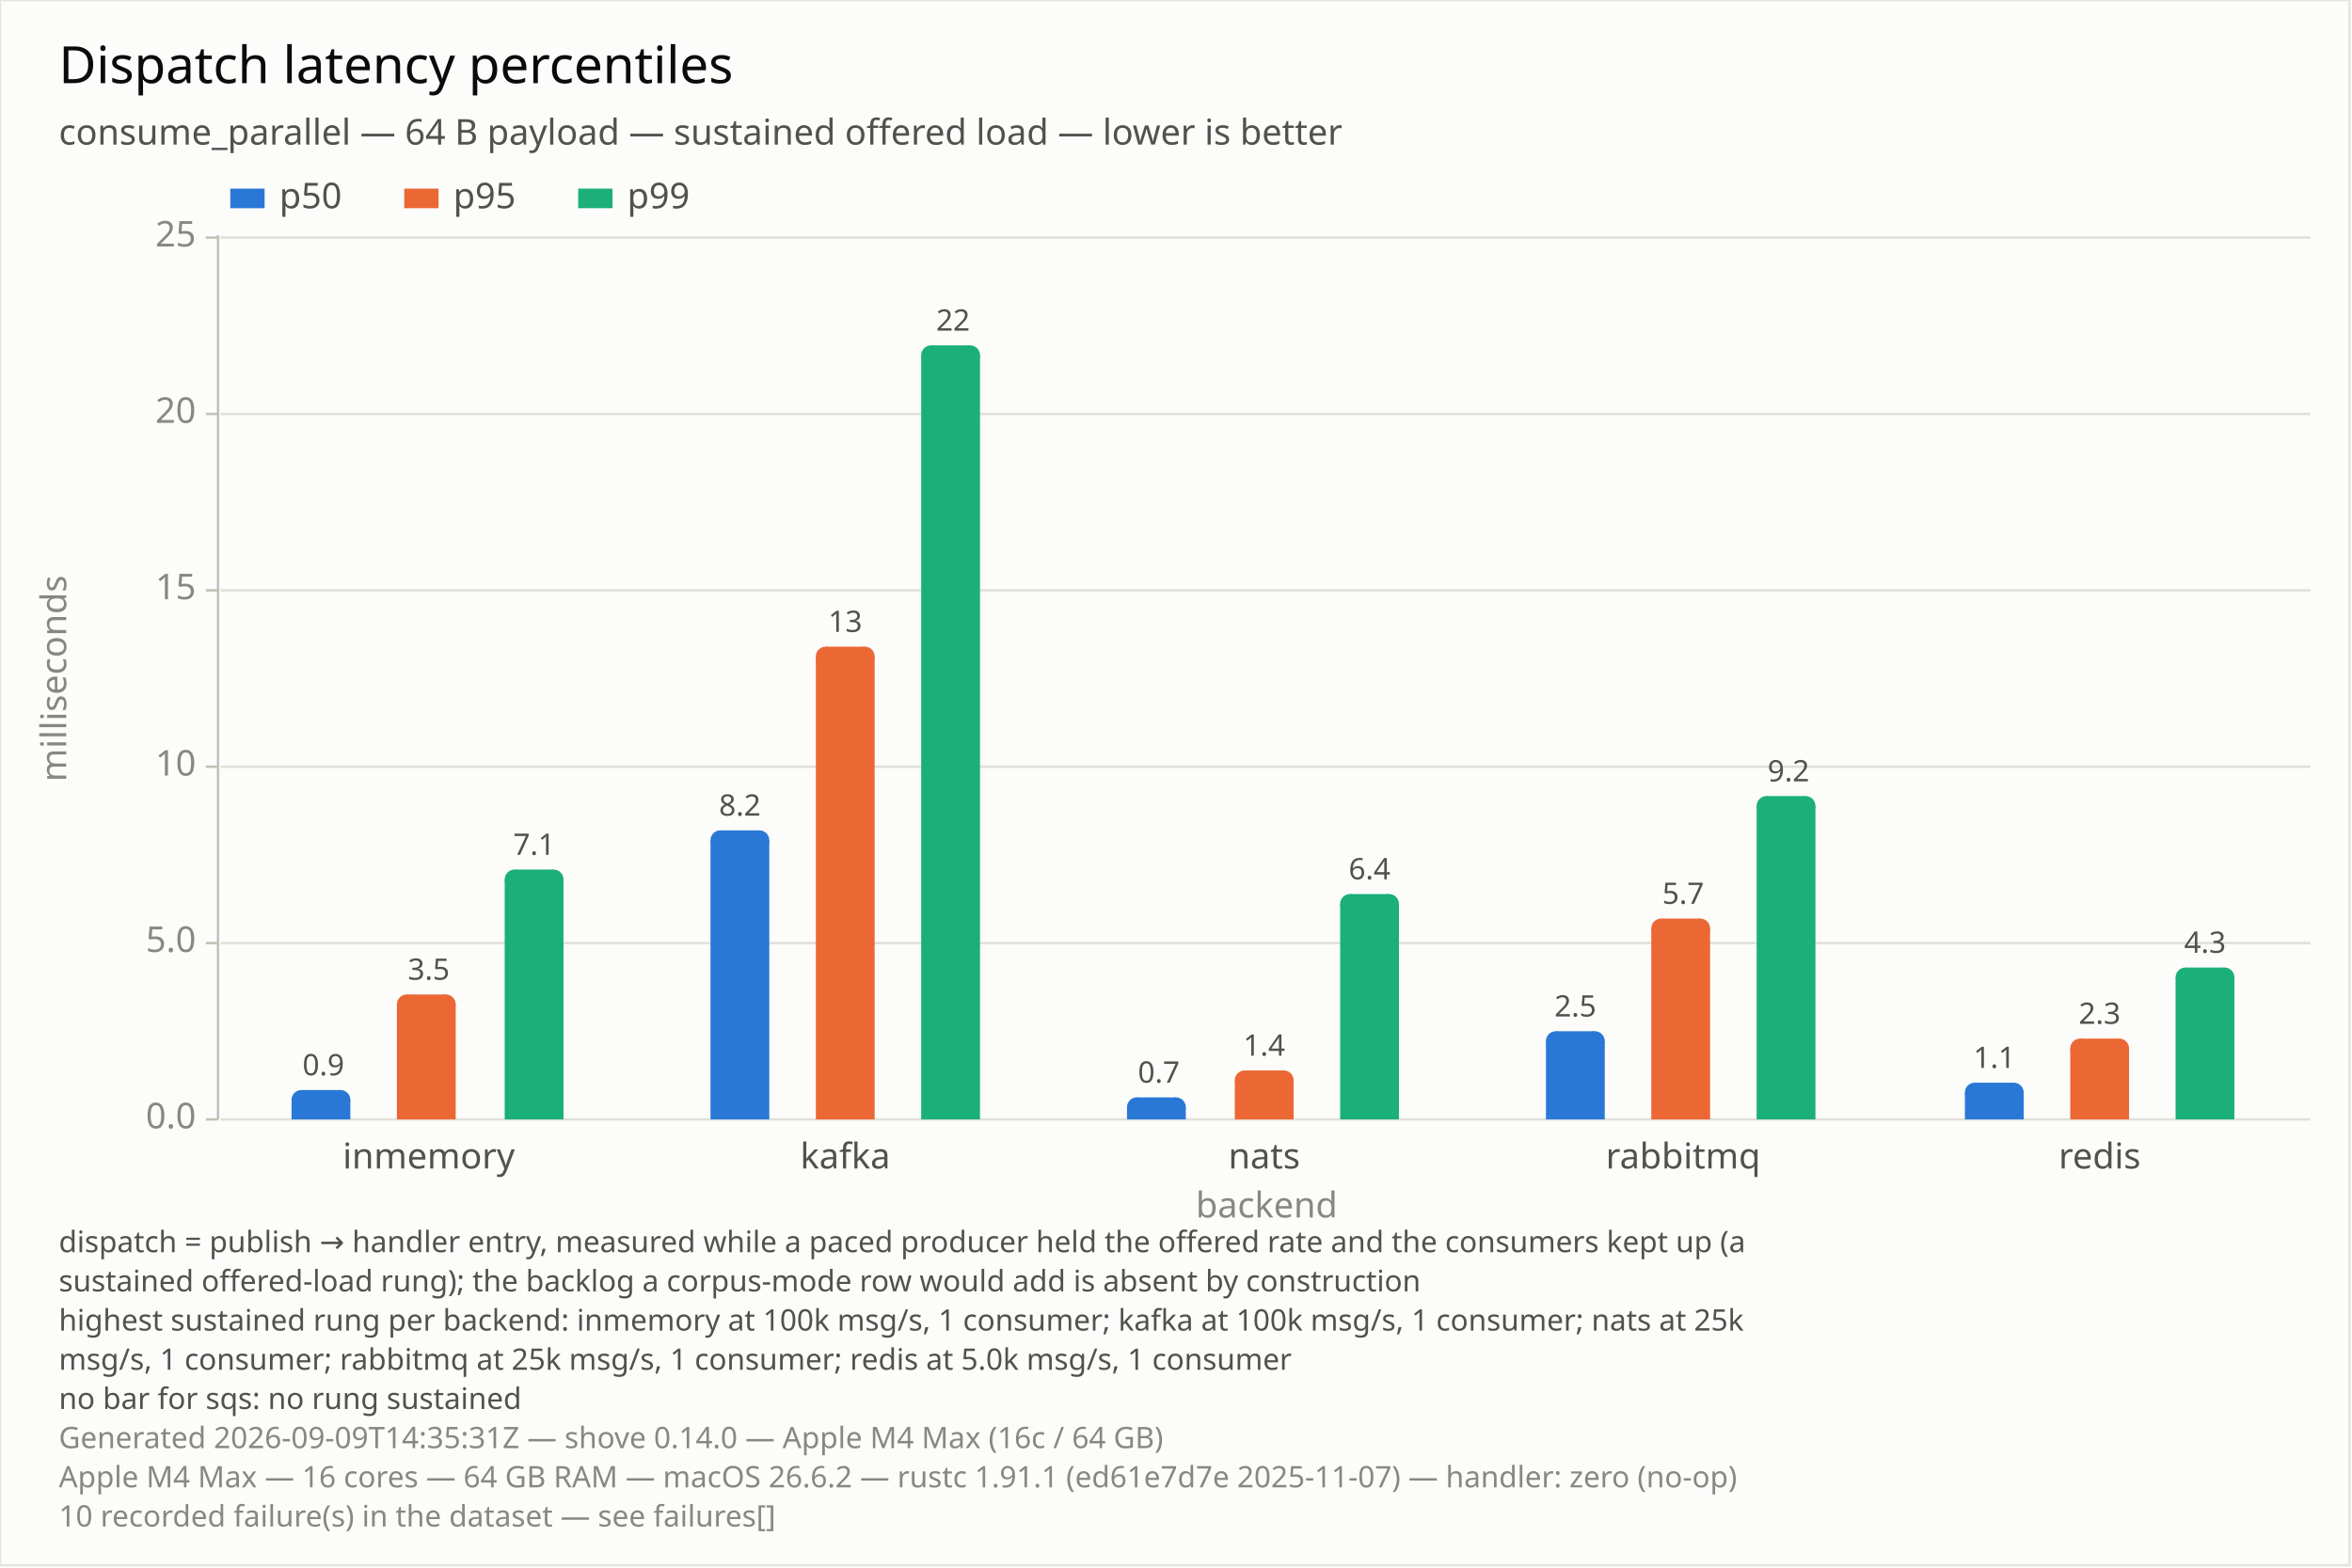
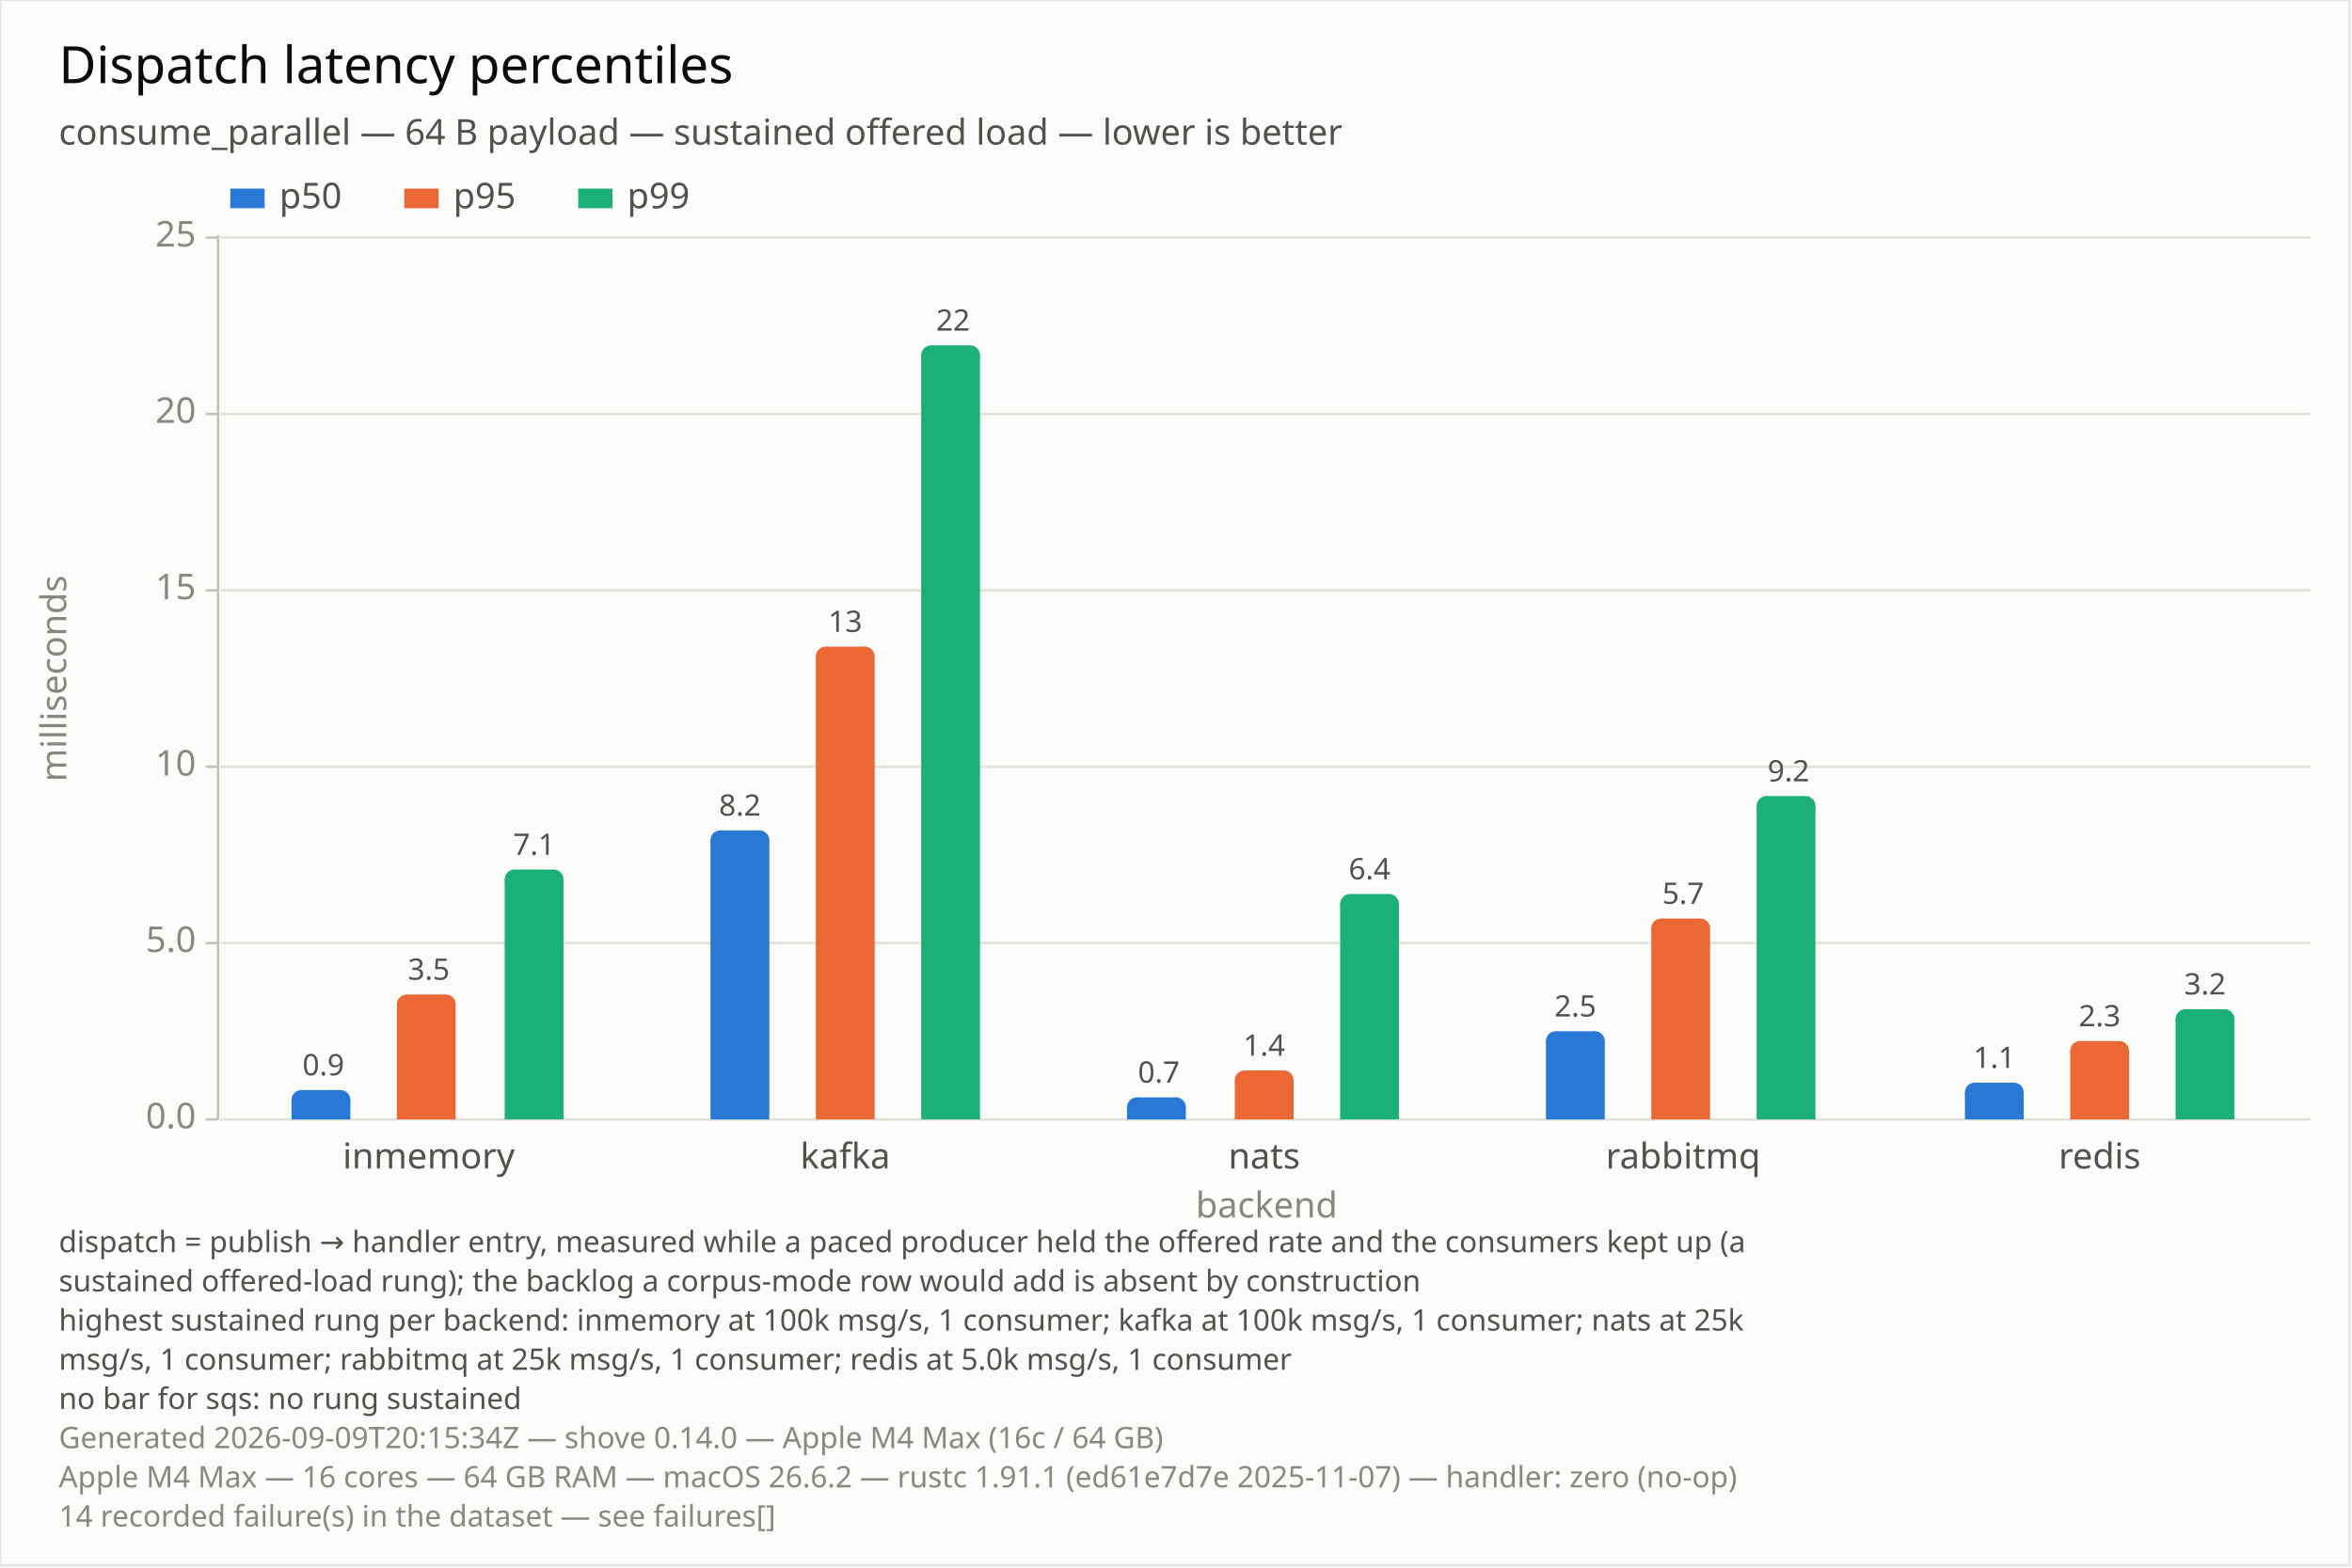
<svg xmlns="http://www.w3.org/2000/svg" width="960" height="640" viewBox="0 0 960 640">
  <rect x="0" y="0" width="960" height="640" opacity="1" fill="#FCFCFB" stroke="none" />
  <rect x="0" y="0" width="959" height="639" opacity="0.1" fill="none" stroke="#0B0B0B" />
  <text x="24" y="18" dy="0.76em" text-anchor="start" font-family="sans-serif" font-size="20.968" opacity="1" fill="#0B0B0B">
Dispatch latency percentiles
</text>
  <text x="24" y="48" dy="0.76em" text-anchor="start" font-family="sans-serif" font-size="14.516" opacity="1" fill="#52514E">
consume_parallel — 64 B payload — sustained offered load — lower is better
</text>
  <text x="24" y="502" dy="0.76em" text-anchor="start" font-family="sans-serif" font-size="12.097" opacity="1" fill="#52514E">
dispatch = publish → handler entry, measured while a paced producer held the offered rate and the consumers kept up (a
</text>
  <text x="24" y="518" dy="0.76em" text-anchor="start" font-family="sans-serif" font-size="12.097" opacity="1" fill="#52514E">
sustained offered-load rung); the backlog a corpus-mode row would add is absent by construction
</text>
  <text x="24" y="534" dy="0.76em" text-anchor="start" font-family="sans-serif" font-size="12.097" opacity="1" fill="#52514E">
highest sustained rung per backend: inmemory at 100k msg/s, 1 consumer; kafka at 100k msg/s, 1 consumer; nats at 25k
</text>
  <text x="24" y="550" dy="0.76em" text-anchor="start" font-family="sans-serif" font-size="12.097" opacity="1" fill="#52514E">
msg/s, 1 consumer; rabbitmq at 25k msg/s, 1 consumer; redis at 5.0k msg/s, 1 consumer
</text>
  <text x="24" y="566" dy="0.76em" text-anchor="start" font-family="sans-serif" font-size="12.097" opacity="1" fill="#52514E">
no bar for sqs: no rung sustained
</text>
  <text x="24" y="582" dy="0.76em" text-anchor="start" font-family="sans-serif" font-size="12.097" opacity="1" fill="#898781">
- Generated 2026-09-09T14:35:31Z — shove 0.14.0 — Apple M4 Max (16c / 64 GB)
+ Generated 2026-09-09T20:15:34Z — shove 0.14.0 — Apple M4 Max (16c / 64 GB)
</text>
  <text x="24" y="598" dy="0.76em" text-anchor="start" font-family="sans-serif" font-size="12.097" opacity="1" fill="#898781">
Apple M4 Max — 16 cores — 64 GB RAM — macOS 26.6.2 — rustc 1.91.1 (ed61e7d7e 2025-11-07) — handler: zero (no-op)
</text>
  <text x="24" y="614" dy="0.76em" text-anchor="start" font-family="sans-serif" font-size="12.097" opacity="1" fill="#898781">
- 10 recorded failure(s) in the dataset — see failures[]
+ 14 recorded failure(s) in the dataset — see failures[]
</text>
  <text x="16" y="277" dy="0.76em" text-anchor="middle" font-family="sans-serif" font-size="14.516" opacity="1" fill="#898781" transform="rotate(270, 16, 277)">
milliseconds
</text>
  <line opacity="1" stroke="#E1E0D9" stroke-width="1" x1="90" y1="457" x2="943" y2="457" />
  <line opacity="1" stroke="#E1E0D9" stroke-width="1" x1="90" y1="385" x2="943" y2="385" />
  <line opacity="1" stroke="#E1E0D9" stroke-width="1" x1="90" y1="313" x2="943" y2="313" />
  <line opacity="1" stroke="#E1E0D9" stroke-width="1" x1="90" y1="241" x2="943" y2="241" />
  <line opacity="1" stroke="#E1E0D9" stroke-width="1" x1="90" y1="169" x2="943" y2="169" />
  <line opacity="1" stroke="#E1E0D9" stroke-width="1" x1="90" y1="97" x2="943" y2="97" />
  <polyline fill="none" opacity="1" stroke="#C3C2B7" stroke-width="1" points="89,96 89,457 " />
  <text x="80" y="457" dy="0.5ex" text-anchor="end" font-family="sans-serif" font-size="14.516" opacity="1" fill="#898781">
0.0
</text>
  <polyline fill="none" opacity="1" stroke="#C3C2B7" stroke-width="1" points="84,457 89,457 " />
  <text x="80" y="385" dy="0.5ex" text-anchor="end" font-family="sans-serif" font-size="14.516" opacity="1" fill="#898781">
5.0
</text>
  <polyline fill="none" opacity="1" stroke="#C3C2B7" stroke-width="1" points="84,385 89,385 " />
  <text x="80" y="313" dy="0.5ex" text-anchor="end" font-family="sans-serif" font-size="14.516" opacity="1" fill="#898781">
10
</text>
  <polyline fill="none" opacity="1" stroke="#C3C2B7" stroke-width="1" points="84,313 89,313 " />
  <text x="80" y="241" dy="0.5ex" text-anchor="end" font-family="sans-serif" font-size="14.516" opacity="1" fill="#898781">
15
</text>
  <polyline fill="none" opacity="1" stroke="#C3C2B7" stroke-width="1" points="84,241 89,241 " />
  <text x="80" y="169" dy="0.5ex" text-anchor="end" font-family="sans-serif" font-size="14.516" opacity="1" fill="#898781">
20
</text>
  <polyline fill="none" opacity="1" stroke="#C3C2B7" stroke-width="1" points="84,169 89,169 " />
  <text x="80" y="97" dy="0.5ex" text-anchor="end" font-family="sans-serif" font-size="14.516" opacity="1" fill="#898781">
25
</text>
  <polyline fill="none" opacity="1" stroke="#C3C2B7" stroke-width="1" points="84,97 89,97 " />
  <rect x="119" y="449" width="24" height="8" opacity="1" fill="#2A78D6" stroke="none" />
  <rect x="123" y="445" width="16" height="5" opacity="1" fill="#2A78D6" stroke="none" />
  <circle cx="123" cy="449" r="4" opacity="1" fill="#2A78D6" stroke="none" stroke-width="0" />
  <circle cx="139" cy="449" r="4" opacity="1" fill="#2A78D6" stroke="none" stroke-width="0" />
  <text x="132" y="442" dy="-0.5ex" text-anchor="middle" font-family="sans-serif" font-size="12.097" opacity="1" fill="#52514E">
0.9
</text>
  <rect x="162" y="410" width="24" height="47" opacity="1" fill="#EB6834" stroke="none" />
  <rect x="166" y="406" width="16" height="5" opacity="1" fill="#EB6834" stroke="none" />
  <circle cx="166" cy="410" r="4" opacity="1" fill="#EB6834" stroke="none" stroke-width="0" />
  <circle cx="182" cy="410" r="4" opacity="1" fill="#EB6834" stroke="none" stroke-width="0" />
  <text x="175" y="403" dy="-0.5ex" text-anchor="middle" font-family="sans-serif" font-size="12.097" opacity="1" fill="#52514E">
3.5
</text>
  <rect x="206" y="359" width="24" height="98" opacity="1" fill="#1BAF7A" stroke="none" />
  <rect x="210" y="355" width="16" height="5" opacity="1" fill="#1BAF7A" stroke="none" />
  <circle cx="210" cy="359" r="4" opacity="1" fill="#1BAF7A" stroke="none" stroke-width="0" />
  <circle cx="226" cy="359" r="4" opacity="1" fill="#1BAF7A" stroke="none" stroke-width="0" />
  <text x="218" y="352" dy="-0.5ex" text-anchor="middle" font-family="sans-serif" font-size="12.097" opacity="1" fill="#52514E">
7.1
</text>
  <rect x="290" y="343" width="24" height="114" opacity="1" fill="#2A78D6" stroke="none" />
  <rect x="294" y="339" width="16" height="5" opacity="1" fill="#2A78D6" stroke="none" />
  <circle cx="294" cy="343" r="4" opacity="1" fill="#2A78D6" stroke="none" stroke-width="0" />
  <circle cx="310" cy="343" r="4" opacity="1" fill="#2A78D6" stroke="none" stroke-width="0" />
  <text x="302" y="336" dy="-0.5ex" text-anchor="middle" font-family="sans-serif" font-size="12.097" opacity="1" fill="#52514E">
8.2
</text>
  <rect x="333" y="268" width="24" height="189" opacity="1" fill="#EB6834" stroke="none" />
  <rect x="337" y="264" width="16" height="5" opacity="1" fill="#EB6834" stroke="none" />
  <circle cx="337" cy="268" r="4" opacity="1" fill="#EB6834" stroke="none" stroke-width="0" />
  <circle cx="353" cy="268" r="4" opacity="1" fill="#EB6834" stroke="none" stroke-width="0" />
  <text x="345" y="261" dy="-0.5ex" text-anchor="middle" font-family="sans-serif" font-size="12.097" opacity="1" fill="#52514E">
13
</text>
  <rect x="376" y="145" width="24" height="312" opacity="1" fill="#1BAF7A" stroke="none" />
  <rect x="380" y="141" width="16" height="5" opacity="1" fill="#1BAF7A" stroke="none" />
  <circle cx="380" cy="145" r="4" opacity="1" fill="#1BAF7A" stroke="none" stroke-width="0" />
  <circle cx="396" cy="145" r="4" opacity="1" fill="#1BAF7A" stroke="none" stroke-width="0" />
  <text x="389" y="138" dy="-0.5ex" text-anchor="middle" font-family="sans-serif" font-size="12.097" opacity="1" fill="#52514E">
22
</text>
  <rect x="460" y="452" width="24" height="5" opacity="1" fill="#2A78D6" stroke="none" />
  <rect x="464" y="448" width="16" height="5" opacity="1" fill="#2A78D6" stroke="none" />
  <circle cx="464" cy="452" r="4" opacity="1" fill="#2A78D6" stroke="none" stroke-width="0" />
  <circle cx="480" cy="452" r="4" opacity="1" fill="#2A78D6" stroke="none" stroke-width="0" />
  <text x="473" y="445" dy="-0.5ex" text-anchor="middle" font-family="sans-serif" font-size="12.097" opacity="1" fill="#52514E">
0.7
</text>
  <rect x="504" y="441" width="24" height="16" opacity="1" fill="#EB6834" stroke="none" />
  <rect x="508" y="437" width="16" height="5" opacity="1" fill="#EB6834" stroke="none" />
  <circle cx="508" cy="441" r="4" opacity="1" fill="#EB6834" stroke="none" stroke-width="0" />
  <circle cx="524" cy="441" r="4" opacity="1" fill="#EB6834" stroke="none" stroke-width="0" />
  <text x="516" y="434" dy="-0.5ex" text-anchor="middle" font-family="sans-serif" font-size="12.097" opacity="1" fill="#52514E">
1.4
</text>
  <rect x="547" y="369" width="24" height="88" opacity="1" fill="#1BAF7A" stroke="none" />
  <rect x="551" y="365" width="16" height="5" opacity="1" fill="#1BAF7A" stroke="none" />
  <circle cx="551" cy="369" r="4" opacity="1" fill="#1BAF7A" stroke="none" stroke-width="0" />
  <circle cx="567" cy="369" r="4" opacity="1" fill="#1BAF7A" stroke="none" stroke-width="0" />
  <text x="559" y="362" dy="-0.5ex" text-anchor="middle" font-family="sans-serif" font-size="12.097" opacity="1" fill="#52514E">
6.4
</text>
  <rect x="631" y="425" width="24" height="32" opacity="1" fill="#2A78D6" stroke="none" />
  <rect x="635" y="421" width="16" height="5" opacity="1" fill="#2A78D6" stroke="none" />
  <circle cx="635" cy="425" r="4" opacity="1" fill="#2A78D6" stroke="none" stroke-width="0" />
  <circle cx="651" cy="425" r="4" opacity="1" fill="#2A78D6" stroke="none" stroke-width="0" />
  <text x="643" y="418" dy="-0.5ex" text-anchor="middle" font-family="sans-serif" font-size="12.097" opacity="1" fill="#52514E">
2.5
</text>
  <rect x="674" y="379" width="24" height="78" opacity="1" fill="#EB6834" stroke="none" />
  <rect x="678" y="375" width="16" height="5" opacity="1" fill="#EB6834" stroke="none" />
  <circle cx="678" cy="379" r="4" opacity="1" fill="#EB6834" stroke="none" stroke-width="0" />
  <circle cx="694" cy="379" r="4" opacity="1" fill="#EB6834" stroke="none" stroke-width="0" />
  <text x="687" y="372" dy="-0.5ex" text-anchor="middle" font-family="sans-serif" font-size="12.097" opacity="1" fill="#52514E">
5.7
</text>
  <rect x="717" y="329" width="24" height="128" opacity="1" fill="#1BAF7A" stroke="none" />
  <rect x="721" y="325" width="16" height="5" opacity="1" fill="#1BAF7A" stroke="none" />
  <circle cx="721" cy="329" r="4" opacity="1" fill="#1BAF7A" stroke="none" stroke-width="0" />
  <circle cx="737" cy="329" r="4" opacity="1" fill="#1BAF7A" stroke="none" stroke-width="0" />
  <text x="730" y="322" dy="-0.5ex" text-anchor="middle" font-family="sans-serif" font-size="12.097" opacity="1" fill="#52514E">
9.2
</text>
  <rect x="802" y="446" width="24" height="11" opacity="1" fill="#2A78D6" stroke="none" />
  <rect x="806" y="442" width="16" height="5" opacity="1" fill="#2A78D6" stroke="none" />
  <circle cx="806" cy="446" r="4" opacity="1" fill="#2A78D6" stroke="none" stroke-width="0" />
  <circle cx="822" cy="446" r="4" opacity="1" fill="#2A78D6" stroke="none" stroke-width="0" />
  <text x="814" y="439" dy="-0.5ex" text-anchor="middle" font-family="sans-serif" font-size="12.097" opacity="1" fill="#52514E">
1.1
</text>
-   <rect x="845" y="428" width="24" height="29" opacity="1" fill="#EB6834" stroke="none" />
-   <rect x="849" y="424" width="16" height="5" opacity="1" fill="#EB6834" stroke="none" />
-   <circle cx="849" cy="428" r="4" opacity="1" fill="#EB6834" stroke="none" stroke-width="0" />
-   <circle cx="865" cy="428" r="4" opacity="1" fill="#EB6834" stroke="none" stroke-width="0" />
-   <text x="857" y="421" dy="-0.5ex" text-anchor="middle" font-family="sans-serif" font-size="12.097" opacity="1" fill="#52514E">
+   <rect x="845" y="429" width="24" height="28" opacity="1" fill="#EB6834" stroke="none" />
+   <rect x="849" y="425" width="16" height="5" opacity="1" fill="#EB6834" stroke="none" />
+   <circle cx="849" cy="429" r="4" opacity="1" fill="#EB6834" stroke="none" stroke-width="0" />
+   <circle cx="865" cy="429" r="4" opacity="1" fill="#EB6834" stroke="none" stroke-width="0" />
+   <text x="857" y="422" dy="-0.5ex" text-anchor="middle" font-family="sans-serif" font-size="12.097" opacity="1" fill="#52514E">
2.3
</text>
-   <rect x="888" y="399" width="24" height="58" opacity="1" fill="#1BAF7A" stroke="none" />
-   <rect x="892" y="395" width="16" height="5" opacity="1" fill="#1BAF7A" stroke="none" />
-   <circle cx="892" cy="399" r="4" opacity="1" fill="#1BAF7A" stroke="none" stroke-width="0" />
-   <circle cx="908" cy="399" r="4" opacity="1" fill="#1BAF7A" stroke="none" stroke-width="0" />
-   <text x="900" y="392" dy="-0.5ex" text-anchor="middle" font-family="sans-serif" font-size="12.097" opacity="1" fill="#52514E">
- 4.3
+   <rect x="888" y="416" width="24" height="41" opacity="1" fill="#1BAF7A" stroke="none" />
+   <rect x="892" y="412" width="16" height="5" opacity="1" fill="#1BAF7A" stroke="none" />
+   <circle cx="892" cy="416" r="4" opacity="1" fill="#1BAF7A" stroke="none" stroke-width="0" />
+   <circle cx="908" cy="416" r="4" opacity="1" fill="#1BAF7A" stroke="none" stroke-width="0" />
+   <text x="900" y="409" dy="-0.5ex" text-anchor="middle" font-family="sans-serif" font-size="12.097" opacity="1" fill="#52514E">
+ 3.2
</text>
  <text x="175" y="466" dy="0.76em" text-anchor="middle" font-family="sans-serif" font-size="14.516" opacity="1" fill="#52514E">
inmemory
</text>
  <text x="345" y="466" dy="0.76em" text-anchor="middle" font-family="sans-serif" font-size="14.516" opacity="1" fill="#52514E">
kafka
</text>
  <text x="516" y="466" dy="0.76em" text-anchor="middle" font-family="sans-serif" font-size="14.516" opacity="1" fill="#52514E">
nats
</text>
  <text x="687" y="466" dy="0.76em" text-anchor="middle" font-family="sans-serif" font-size="14.516" opacity="1" fill="#52514E">
rabbitmq
</text>
  <text x="857" y="466" dy="0.76em" text-anchor="middle" font-family="sans-serif" font-size="14.516" opacity="1" fill="#52514E">
redis
</text>
  <text x="517" y="486" dy="0.76em" text-anchor="middle" font-family="sans-serif" font-size="14.516" opacity="1" fill="#898781">
backend
</text>
  <rect x="94" y="77" width="14" height="8" opacity="1" fill="#2A78D6" stroke="none" />
  <text x="114" y="74" dy="0.76em" text-anchor="start" font-family="sans-serif" font-size="14.516" opacity="1" fill="#52514E">
p50
</text>
  <rect x="165" y="77" width="14" height="8" opacity="1" fill="#EB6834" stroke="none" />
  <text x="185" y="74" dy="0.76em" text-anchor="start" font-family="sans-serif" font-size="14.516" opacity="1" fill="#52514E">
p95
</text>
  <rect x="236" y="77" width="14" height="8" opacity="1" fill="#1BAF7A" stroke="none" />
  <text x="256" y="74" dy="0.76em" text-anchor="start" font-family="sans-serif" font-size="14.516" opacity="1" fill="#52514E">
p99
</text>
</svg>
